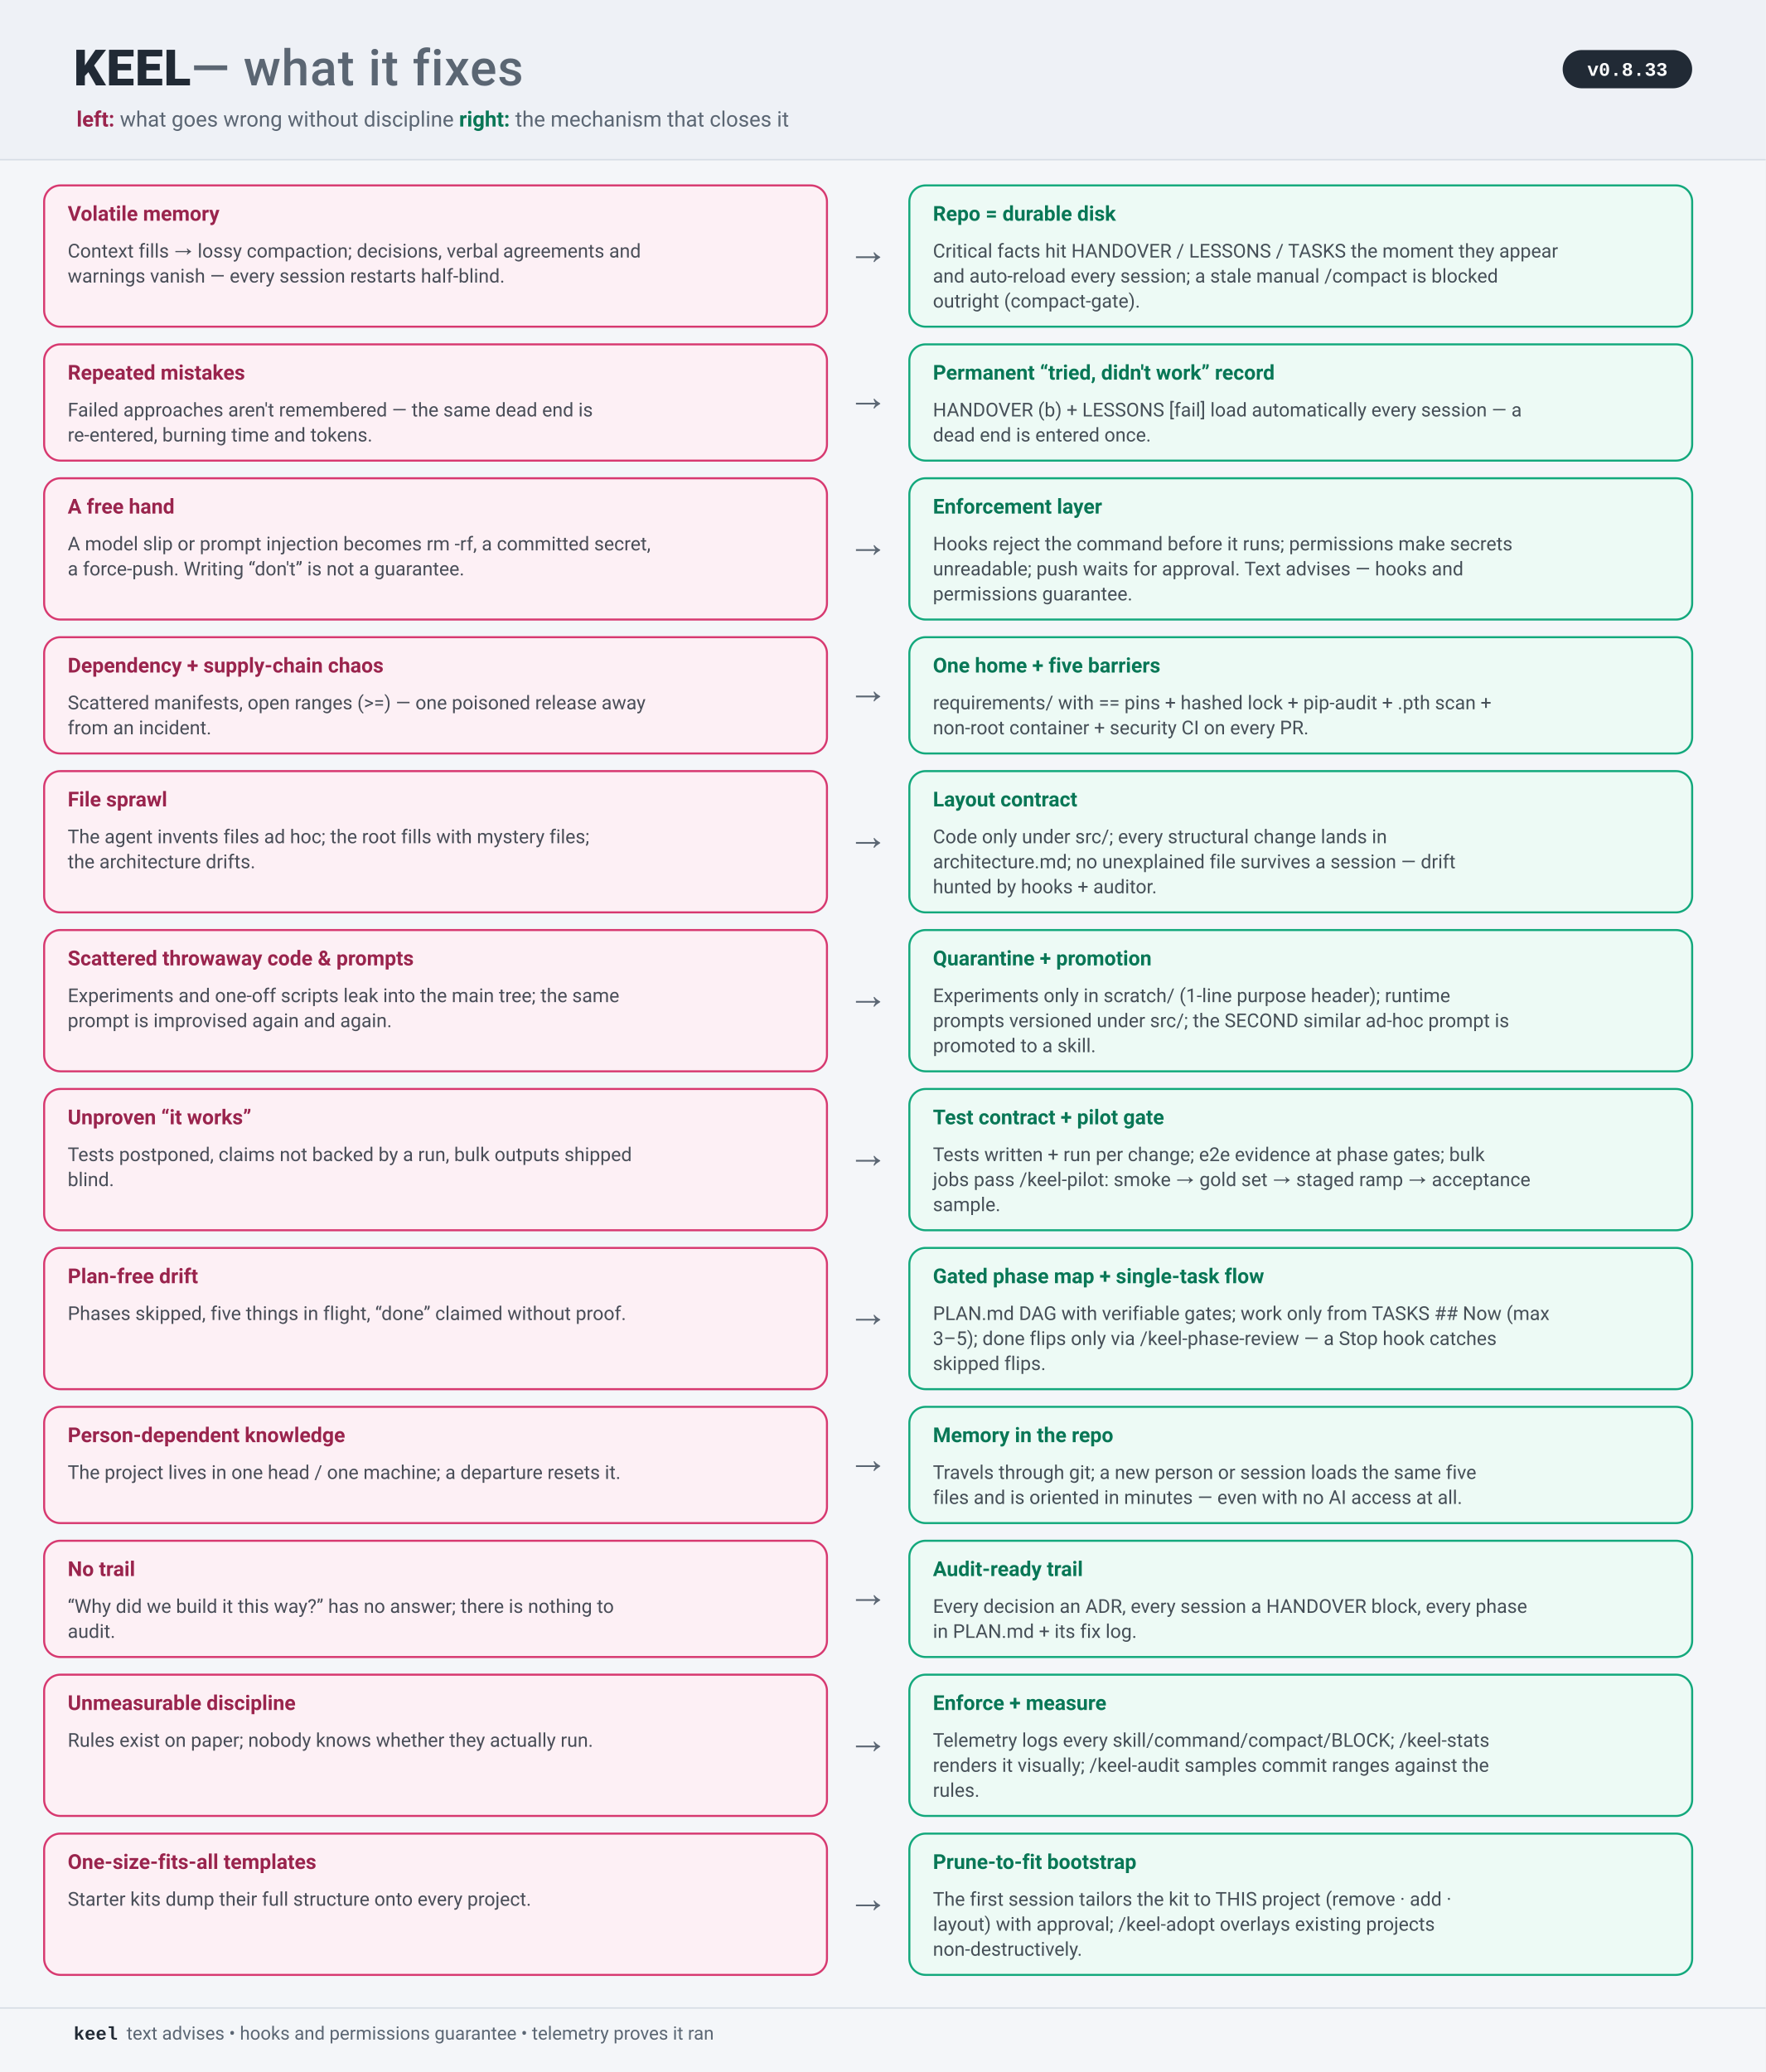
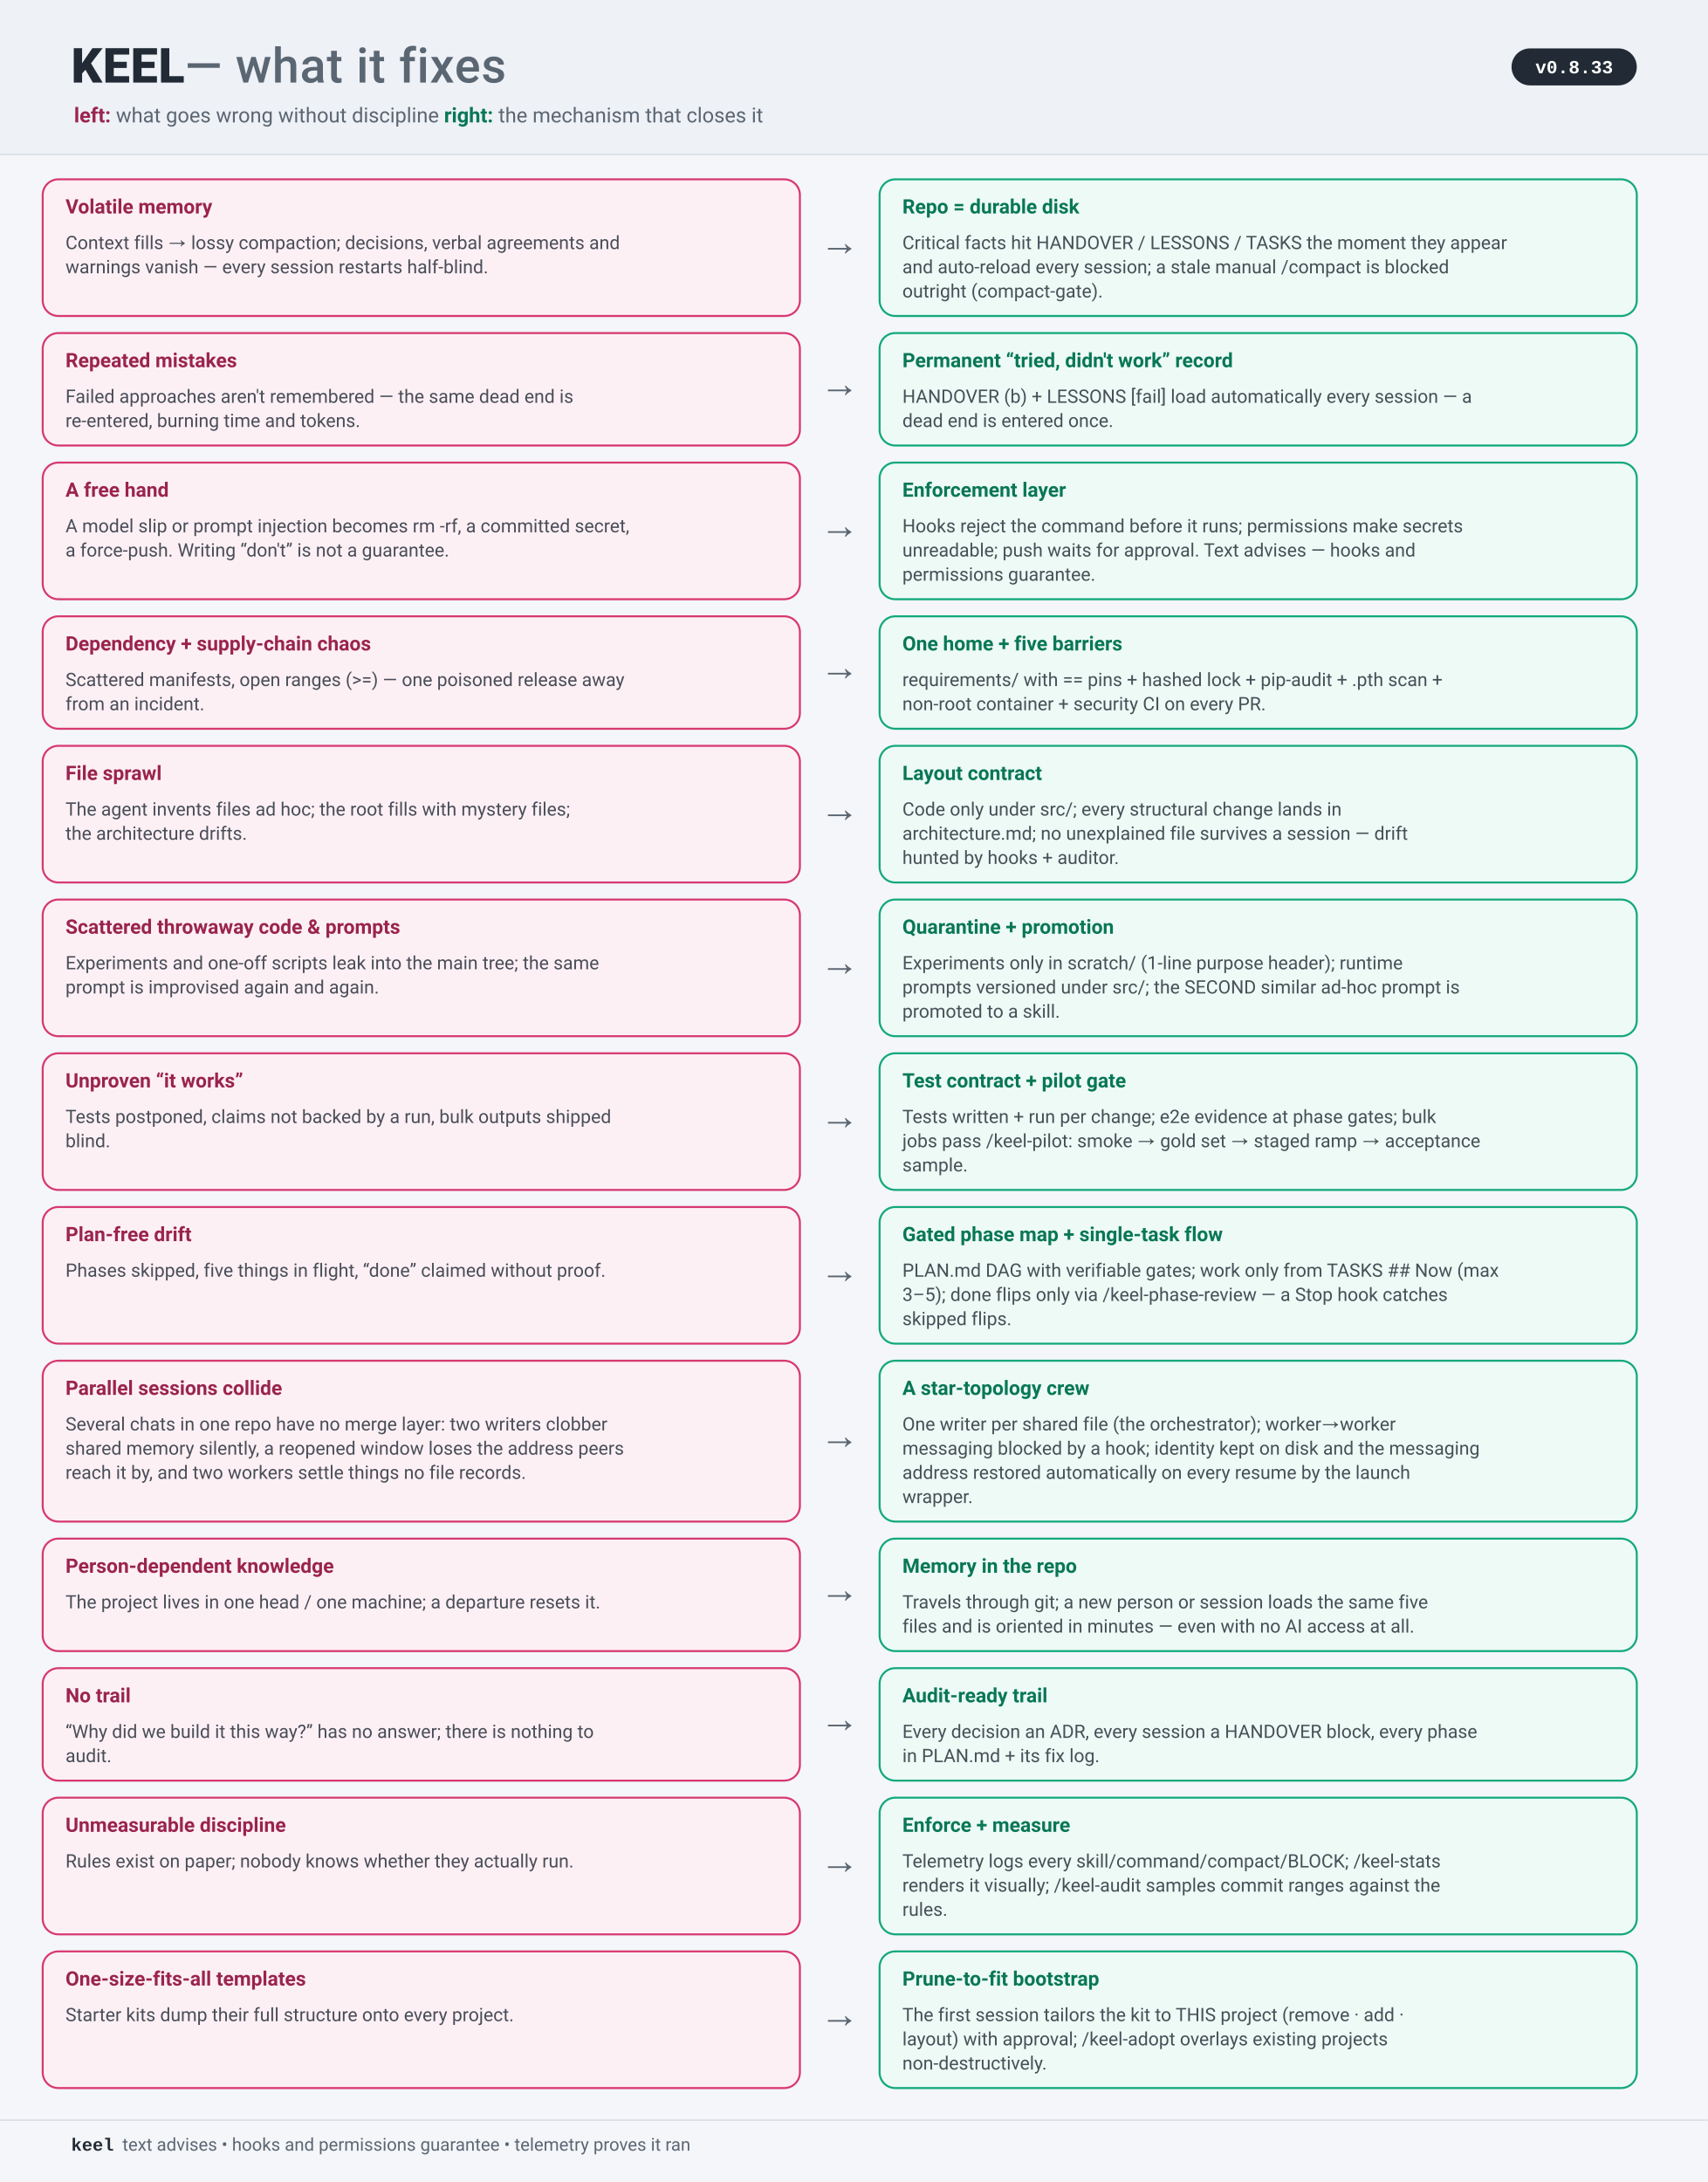
- <svg xmlns="http://www.w3.org/2000/svg" width="1200" height="1408" viewBox="0 0 1200 1408" font-family="-apple-system,BlinkMacSystemFont,'Segoe UI',Roboto,Helvetica,Arial,sans-serif" role="img" aria-label="What Keel fixes: each problem of undisciplined AI-assisted work paired with the Keel mechanism that closes it">
-   <rect width="1200" height="1408" fill="#f4f6f9" />
+ <svg xmlns="http://www.w3.org/2000/svg" width="1200" height="1533" viewBox="0 0 1200 1533" font-family="-apple-system,BlinkMacSystemFont,'Segoe UI',Roboto,Helvetica,Arial,sans-serif" role="img" aria-label="What Keel fixes: each problem of undisciplined AI-assisted work paired with the Keel mechanism that closes it">
+   <rect width="1200" height="1533" fill="#f4f6f9" />
  <rect width="1200" height="108" fill="#eef1f6" />
  <rect y="108" width="1200" height="1" fill="#d7dde5" />
  <text x="50" y="58" font-size="34" font-weight="800" letter-spacing="0.5" fill="#212a35">KEEL<tspan font-weight="500" fill="#5b6673"> — what it fixes</tspan>
  </text>
  <text x="52" y="86" font-size="14.5" fill="#5b6673">
    <tspan font-weight="700" fill="#9a244d">left:</tspan> what goes wrong without discipline   <tspan font-weight="700" fill="#087756">right:</tspan> the mechanism that closes it</text>
  <rect x="1062" y="34" width="88" height="26" rx="13" fill="#212a35" />
  <text x="1106" y="51.5" font-family="'SFMono-Regular',Consolas,'Liberation Mono',Menlo,monospace" font-size="13" font-weight="700" fill="#fff" text-anchor="middle">v0.8.33</text>
  <rect x="30" y="126" width="532" height="96" rx="11" fill="#fdf0f5" stroke="#d6336c" stroke-width="1.4" opacity="0.97" />
  <text x="46" y="150" font-size="14" font-weight="750" fill="#9a244d">Volatile memory</text>
  <text x="46" y="175" font-size="13" fill="#212a35" opacity="0.82">Context fills → lossy compaction; decisions, verbal agreements and</text>
  <text x="46" y="192" font-size="13" fill="#212a35" opacity="0.82">warnings vanish — every session restarts half-blind.</text>
  <rect x="618" y="126" width="532" height="96" rx="11" fill="#ecfaf5" stroke="#0ca678" stroke-width="1.4" opacity="0.97" />
  <text x="634" y="150" font-size="14" font-weight="750" fill="#087756">Repo = durable disk</text>
  <text x="634" y="175" font-size="13" fill="#212a35" opacity="0.82">Critical facts hit HANDOVER / LESSONS / TASKS the moment they appear</text>
  <text x="634" y="192" font-size="13" fill="#212a35" opacity="0.82">and auto-reload every session; a stale manual /compact is blocked</text>
  <text x="634" y="209" font-size="13" fill="#212a35" opacity="0.82">outright (compact-gate).</text>
  <text x="590.0" y="181.0" font-size="20" font-weight="800" fill="#5b6673" text-anchor="middle">→</text>
  <rect x="30" y="234" width="532" height="79" rx="11" fill="#fdf0f5" stroke="#d6336c" stroke-width="1.4" opacity="0.97" />
  <text x="46" y="258" font-size="14" font-weight="750" fill="#9a244d">Repeated mistakes</text>
  <text x="46" y="283" font-size="13" fill="#212a35" opacity="0.82">Failed approaches aren't remembered — the same dead end is</text>
  <text x="46" y="300" font-size="13" fill="#212a35" opacity="0.82">re-entered, burning time and tokens.</text>
  <rect x="618" y="234" width="532" height="79" rx="11" fill="#ecfaf5" stroke="#0ca678" stroke-width="1.4" opacity="0.97" />
  <text x="634" y="258" font-size="14" font-weight="750" fill="#087756">Permanent “tried, didn't work” record</text>
  <text x="634" y="283" font-size="13" fill="#212a35" opacity="0.82">HANDOVER (b) + LESSONS [fail] load automatically every session — a</text>
  <text x="634" y="300" font-size="13" fill="#212a35" opacity="0.82">dead end is entered once.</text>
  <text x="590.0" y="280.5" font-size="20" font-weight="800" fill="#5b6673" text-anchor="middle">→</text>
  <rect x="30" y="325" width="532" height="96" rx="11" fill="#fdf0f5" stroke="#d6336c" stroke-width="1.4" opacity="0.97" />
  <text x="46" y="349" font-size="14" font-weight="750" fill="#9a244d">A free hand</text>
  <text x="46" y="374" font-size="13" fill="#212a35" opacity="0.82">A model slip or prompt injection becomes rm -rf, a committed secret,</text>
  <text x="46" y="391" font-size="13" fill="#212a35" opacity="0.82">a force-push. Writing “don't” is not a guarantee.</text>
  <rect x="618" y="325" width="532" height="96" rx="11" fill="#ecfaf5" stroke="#0ca678" stroke-width="1.4" opacity="0.97" />
  <text x="634" y="349" font-size="14" font-weight="750" fill="#087756">Enforcement layer</text>
  <text x="634" y="374" font-size="13" fill="#212a35" opacity="0.82">Hooks reject the command before it runs; permissions make secrets</text>
  <text x="634" y="391" font-size="13" fill="#212a35" opacity="0.82">unreadable; push waits for approval. Text advises — hooks and</text>
  <text x="634" y="408" font-size="13" fill="#212a35" opacity="0.82">permissions guarantee.</text>
  <text x="590.0" y="380.0" font-size="20" font-weight="800" fill="#5b6673" text-anchor="middle">→</text>
  <rect x="30" y="433" width="532" height="79" rx="11" fill="#fdf0f5" stroke="#d6336c" stroke-width="1.4" opacity="0.97" />
  <text x="46" y="457" font-size="14" font-weight="750" fill="#9a244d">Dependency + supply-chain chaos</text>
  <text x="46" y="482" font-size="13" fill="#212a35" opacity="0.82">Scattered manifests, open ranges (&gt;=) — one poisoned release away</text>
  <text x="46" y="499" font-size="13" fill="#212a35" opacity="0.82">from an incident.</text>
  <rect x="618" y="433" width="532" height="79" rx="11" fill="#ecfaf5" stroke="#0ca678" stroke-width="1.4" opacity="0.97" />
  <text x="634" y="457" font-size="14" font-weight="750" fill="#087756">One home + five barriers</text>
  <text x="634" y="482" font-size="13" fill="#212a35" opacity="0.82">requirements/ with == pins + hashed lock + pip-audit + .pth scan +</text>
  <text x="634" y="499" font-size="13" fill="#212a35" opacity="0.82">non-root container + security CI on every PR.</text>
  <text x="590.0" y="479.5" font-size="20" font-weight="800" fill="#5b6673" text-anchor="middle">→</text>
  <rect x="30" y="524" width="532" height="96" rx="11" fill="#fdf0f5" stroke="#d6336c" stroke-width="1.4" opacity="0.97" />
  <text x="46" y="548" font-size="14" font-weight="750" fill="#9a244d">File sprawl</text>
  <text x="46" y="573" font-size="13" fill="#212a35" opacity="0.82">The agent invents files ad hoc; the root fills with mystery files;</text>
  <text x="46" y="590" font-size="13" fill="#212a35" opacity="0.82">the architecture drifts.</text>
  <rect x="618" y="524" width="532" height="96" rx="11" fill="#ecfaf5" stroke="#0ca678" stroke-width="1.4" opacity="0.97" />
  <text x="634" y="548" font-size="14" font-weight="750" fill="#087756">Layout contract</text>
  <text x="634" y="573" font-size="13" fill="#212a35" opacity="0.82">Code only under src/; every structural change lands in</text>
  <text x="634" y="590" font-size="13" fill="#212a35" opacity="0.82">architecture.md; no unexplained file survives a session — drift</text>
  <text x="634" y="607" font-size="13" fill="#212a35" opacity="0.82">hunted by hooks + auditor.</text>
  <text x="590.0" y="579.0" font-size="20" font-weight="800" fill="#5b6673" text-anchor="middle">→</text>
  <rect x="30" y="632" width="532" height="96" rx="11" fill="#fdf0f5" stroke="#d6336c" stroke-width="1.4" opacity="0.97" />
  <text x="46" y="656" font-size="14" font-weight="750" fill="#9a244d">Scattered throwaway code &amp; prompts</text>
  <text x="46" y="681" font-size="13" fill="#212a35" opacity="0.82">Experiments and one-off scripts leak into the main tree; the same</text>
  <text x="46" y="698" font-size="13" fill="#212a35" opacity="0.82">prompt is improvised again and again.</text>
  <rect x="618" y="632" width="532" height="96" rx="11" fill="#ecfaf5" stroke="#0ca678" stroke-width="1.4" opacity="0.97" />
  <text x="634" y="656" font-size="14" font-weight="750" fill="#087756">Quarantine + promotion</text>
  <text x="634" y="681" font-size="13" fill="#212a35" opacity="0.82">Experiments only in scratch/ (1-line purpose header); runtime</text>
  <text x="634" y="698" font-size="13" fill="#212a35" opacity="0.82">prompts versioned under src/; the SECOND similar ad-hoc prompt is</text>
  <text x="634" y="715" font-size="13" fill="#212a35" opacity="0.82">promoted to a skill.</text>
  <text x="590.0" y="687.0" font-size="20" font-weight="800" fill="#5b6673" text-anchor="middle">→</text>
  <rect x="30" y="740" width="532" height="96" rx="11" fill="#fdf0f5" stroke="#d6336c" stroke-width="1.4" opacity="0.97" />
  <text x="46" y="764" font-size="14" font-weight="750" fill="#9a244d">Unproven “it works”</text>
  <text x="46" y="789" font-size="13" fill="#212a35" opacity="0.82">Tests postponed, claims not backed by a run, bulk outputs shipped</text>
  <text x="46" y="806" font-size="13" fill="#212a35" opacity="0.82">blind.</text>
  <rect x="618" y="740" width="532" height="96" rx="11" fill="#ecfaf5" stroke="#0ca678" stroke-width="1.4" opacity="0.97" />
  <text x="634" y="764" font-size="14" font-weight="750" fill="#087756">Test contract + pilot gate</text>
  <text x="634" y="789" font-size="13" fill="#212a35" opacity="0.82">Tests written + run per change; e2e evidence at phase gates; bulk</text>
  <text x="634" y="806" font-size="13" fill="#212a35" opacity="0.82">jobs pass /keel-pilot: smoke → gold set → staged ramp → acceptance</text>
  <text x="634" y="823" font-size="13" fill="#212a35" opacity="0.82">sample.</text>
  <text x="590.0" y="795.0" font-size="20" font-weight="800" fill="#5b6673" text-anchor="middle">→</text>
  <rect x="30" y="848" width="532" height="96" rx="11" fill="#fdf0f5" stroke="#d6336c" stroke-width="1.4" opacity="0.97" />
  <text x="46" y="872" font-size="14" font-weight="750" fill="#9a244d">Plan-free drift</text>
  <text x="46" y="897" font-size="13" fill="#212a35" opacity="0.82">Phases skipped, five things in flight, “done” claimed without proof.</text>
  <rect x="618" y="848" width="532" height="96" rx="11" fill="#ecfaf5" stroke="#0ca678" stroke-width="1.4" opacity="0.97" />
  <text x="634" y="872" font-size="14" font-weight="750" fill="#087756">Gated phase map + single-task flow</text>
  <text x="634" y="897" font-size="13" fill="#212a35" opacity="0.82">PLAN.md DAG with verifiable gates; work only from TASKS ## Now (max</text>
  <text x="634" y="914" font-size="13" fill="#212a35" opacity="0.82">3–5); done flips only via /keel-phase-review — a Stop hook catches</text>
  <text x="634" y="931" font-size="13" fill="#212a35" opacity="0.82">skipped flips.</text>
  <text x="590.0" y="903.0" font-size="20" font-weight="800" fill="#5b6673" text-anchor="middle">→</text>
-   <rect x="30" y="956" width="532" height="79" rx="11" fill="#fdf0f5" stroke="#d6336c" stroke-width="1.4" opacity="0.97" />
-   <text x="46" y="980" font-size="14" font-weight="750" fill="#9a244d">Person-dependent knowledge</text>
-   <text x="46" y="1005" font-size="13" fill="#212a35" opacity="0.82">The project lives in one head / one machine; a departure resets it.</text>
-   <rect x="618" y="956" width="532" height="79" rx="11" fill="#ecfaf5" stroke="#0ca678" stroke-width="1.4" opacity="0.97" />
-   <text x="634" y="980" font-size="14" font-weight="750" fill="#087756">Memory in the repo</text>
-   <text x="634" y="1005" font-size="13" fill="#212a35" opacity="0.82">Travels through git; a new person or session loads the same five</text>
-   <text x="634" y="1022" font-size="13" fill="#212a35" opacity="0.82">files and is oriented in minutes — even with no AI access at all.</text>
-   <text x="590.0" y="1002.5" font-size="20" font-weight="800" fill="#5b6673" text-anchor="middle">→</text>
-   <rect x="30" y="1047" width="532" height="79" rx="11" fill="#fdf0f5" stroke="#d6336c" stroke-width="1.4" opacity="0.97" />
-   <text x="46" y="1071" font-size="14" font-weight="750" fill="#9a244d">No trail</text>
-   <text x="46" y="1096" font-size="13" fill="#212a35" opacity="0.82">“Why did we build it this way?” has no answer; there is nothing to</text>
-   <text x="46" y="1113" font-size="13" fill="#212a35" opacity="0.82">audit.</text>
-   <rect x="618" y="1047" width="532" height="79" rx="11" fill="#ecfaf5" stroke="#0ca678" stroke-width="1.4" opacity="0.97" />
-   <text x="634" y="1071" font-size="14" font-weight="750" fill="#087756">Audit-ready trail</text>
-   <text x="634" y="1096" font-size="13" fill="#212a35" opacity="0.82">Every decision an ADR, every session a HANDOVER block, every phase</text>
-   <text x="634" y="1113" font-size="13" fill="#212a35" opacity="0.82">in PLAN.md + its fix log.</text>
-   <text x="590.0" y="1093.5" font-size="20" font-weight="800" fill="#5b6673" text-anchor="middle">→</text>
-   <rect x="30" y="1138" width="532" height="96" rx="11" fill="#fdf0f5" stroke="#d6336c" stroke-width="1.4" opacity="0.97" />
-   <text x="46" y="1162" font-size="14" font-weight="750" fill="#9a244d">Unmeasurable discipline</text>
-   <text x="46" y="1187" font-size="13" fill="#212a35" opacity="0.82">Rules exist on paper; nobody knows whether they actually run.</text>
-   <rect x="618" y="1138" width="532" height="96" rx="11" fill="#ecfaf5" stroke="#0ca678" stroke-width="1.4" opacity="0.97" />
-   <text x="634" y="1162" font-size="14" font-weight="750" fill="#087756">Enforce + measure</text>
-   <text x="634" y="1187" font-size="13" fill="#212a35" opacity="0.82">Telemetry logs every skill/command/compact/BLOCK; /keel-stats</text>
-   <text x="634" y="1204" font-size="13" fill="#212a35" opacity="0.82">renders it visually; /keel-audit samples commit ranges against the</text>
-   <text x="634" y="1221" font-size="13" fill="#212a35" opacity="0.82">rules.</text>
-   <text x="590.0" y="1193.0" font-size="20" font-weight="800" fill="#5b6673" text-anchor="middle">→</text>
-   <rect x="30" y="1246" width="532" height="96" rx="11" fill="#fdf0f5" stroke="#d6336c" stroke-width="1.4" opacity="0.97" />
-   <text x="46" y="1270" font-size="14" font-weight="750" fill="#9a244d">One-size-fits-all templates</text>
-   <text x="46" y="1295" font-size="13" fill="#212a35" opacity="0.82">Starter kits dump their full structure onto every project.</text>
-   <rect x="618" y="1246" width="532" height="96" rx="11" fill="#ecfaf5" stroke="#0ca678" stroke-width="1.4" opacity="0.97" />
-   <text x="634" y="1270" font-size="14" font-weight="750" fill="#087756">Prune-to-fit bootstrap</text>
-   <text x="634" y="1295" font-size="13" fill="#212a35" opacity="0.82">The first session tailors the kit to THIS project (remove · add ·</text>
-   <text x="634" y="1312" font-size="13" fill="#212a35" opacity="0.82">layout) with approval; /keel-adopt overlays existing projects</text>
-   <text x="634" y="1329" font-size="13" fill="#212a35" opacity="0.82">non-destructively.</text>
-   <text x="590.0" y="1301.0" font-size="20" font-weight="800" fill="#5b6673" text-anchor="middle">→</text>
-   <rect y="1364" width="1200" height="1" fill="#d7dde5" />
-   <text x="50" y="1386" font-family="'SFMono-Regular',Consolas,'Liberation Mono',Menlo,monospace" font-size="12.5" font-weight="700" fill="#212a35">keel</text>
-   <text x="86" y="1386" font-size="12.5" fill="#5b6673">text advises • hooks and permissions guarantee • telemetry proves it ran</text>
+   <rect x="30" y="956" width="532" height="113" rx="11" fill="#fdf0f5" stroke="#d6336c" stroke-width="1.4" opacity="0.97" />
+   <text x="46" y="980" font-size="14" font-weight="750" fill="#9a244d">Parallel sessions collide</text>
+   <text x="46" y="1005" font-size="13" fill="#212a35" opacity="0.82">Several chats in one repo have no merge layer: two writers clobber</text>
+   <text x="46" y="1022" font-size="13" fill="#212a35" opacity="0.82">shared memory silently, a reopened window loses the address peers</text>
+   <text x="46" y="1039" font-size="13" fill="#212a35" opacity="0.82">reach it by, and two workers settle things no file records.</text>
+   <rect x="618" y="956" width="532" height="113" rx="11" fill="#ecfaf5" stroke="#0ca678" stroke-width="1.4" opacity="0.97" />
+   <text x="634" y="980" font-size="14" font-weight="750" fill="#087756">A star-topology crew</text>
+   <text x="634" y="1005" font-size="13" fill="#212a35" opacity="0.82">One writer per shared file (the orchestrator); worker→worker</text>
+   <text x="634" y="1022" font-size="13" fill="#212a35" opacity="0.82">messaging blocked by a hook; identity kept on disk and the messaging</text>
+   <text x="634" y="1039" font-size="13" fill="#212a35" opacity="0.82">address restored automatically on every resume by the launch</text>
+   <text x="634" y="1056" font-size="13" fill="#212a35" opacity="0.82">wrapper.</text>
+   <text x="590.0" y="1019.5" font-size="20" font-weight="800" fill="#5b6673" text-anchor="middle">→</text>
+   <rect x="30" y="1081" width="532" height="79" rx="11" fill="#fdf0f5" stroke="#d6336c" stroke-width="1.4" opacity="0.97" />
+   <text x="46" y="1105" font-size="14" font-weight="750" fill="#9a244d">Person-dependent knowledge</text>
+   <text x="46" y="1130" font-size="13" fill="#212a35" opacity="0.82">The project lives in one head / one machine; a departure resets it.</text>
+   <rect x="618" y="1081" width="532" height="79" rx="11" fill="#ecfaf5" stroke="#0ca678" stroke-width="1.4" opacity="0.97" />
+   <text x="634" y="1105" font-size="14" font-weight="750" fill="#087756">Memory in the repo</text>
+   <text x="634" y="1130" font-size="13" fill="#212a35" opacity="0.82">Travels through git; a new person or session loads the same five</text>
+   <text x="634" y="1147" font-size="13" fill="#212a35" opacity="0.82">files and is oriented in minutes — even with no AI access at all.</text>
+   <text x="590.0" y="1127.5" font-size="20" font-weight="800" fill="#5b6673" text-anchor="middle">→</text>
+   <rect x="30" y="1172" width="532" height="79" rx="11" fill="#fdf0f5" stroke="#d6336c" stroke-width="1.4" opacity="0.97" />
+   <text x="46" y="1196" font-size="14" font-weight="750" fill="#9a244d">No trail</text>
+   <text x="46" y="1221" font-size="13" fill="#212a35" opacity="0.82">“Why did we build it this way?” has no answer; there is nothing to</text>
+   <text x="46" y="1238" font-size="13" fill="#212a35" opacity="0.82">audit.</text>
+   <rect x="618" y="1172" width="532" height="79" rx="11" fill="#ecfaf5" stroke="#0ca678" stroke-width="1.4" opacity="0.97" />
+   <text x="634" y="1196" font-size="14" font-weight="750" fill="#087756">Audit-ready trail</text>
+   <text x="634" y="1221" font-size="13" fill="#212a35" opacity="0.82">Every decision an ADR, every session a HANDOVER block, every phase</text>
+   <text x="634" y="1238" font-size="13" fill="#212a35" opacity="0.82">in PLAN.md + its fix log.</text>
+   <text x="590.0" y="1218.5" font-size="20" font-weight="800" fill="#5b6673" text-anchor="middle">→</text>
+   <rect x="30" y="1263" width="532" height="96" rx="11" fill="#fdf0f5" stroke="#d6336c" stroke-width="1.4" opacity="0.97" />
+   <text x="46" y="1287" font-size="14" font-weight="750" fill="#9a244d">Unmeasurable discipline</text>
+   <text x="46" y="1312" font-size="13" fill="#212a35" opacity="0.82">Rules exist on paper; nobody knows whether they actually run.</text>
+   <rect x="618" y="1263" width="532" height="96" rx="11" fill="#ecfaf5" stroke="#0ca678" stroke-width="1.4" opacity="0.97" />
+   <text x="634" y="1287" font-size="14" font-weight="750" fill="#087756">Enforce + measure</text>
+   <text x="634" y="1312" font-size="13" fill="#212a35" opacity="0.82">Telemetry logs every skill/command/compact/BLOCK; /keel-stats</text>
+   <text x="634" y="1329" font-size="13" fill="#212a35" opacity="0.82">renders it visually; /keel-audit samples commit ranges against the</text>
+   <text x="634" y="1346" font-size="13" fill="#212a35" opacity="0.82">rules.</text>
+   <text x="590.0" y="1318.0" font-size="20" font-weight="800" fill="#5b6673" text-anchor="middle">→</text>
+   <rect x="30" y="1371" width="532" height="96" rx="11" fill="#fdf0f5" stroke="#d6336c" stroke-width="1.4" opacity="0.97" />
+   <text x="46" y="1395" font-size="14" font-weight="750" fill="#9a244d">One-size-fits-all templates</text>
+   <text x="46" y="1420" font-size="13" fill="#212a35" opacity="0.82">Starter kits dump their full structure onto every project.</text>
+   <rect x="618" y="1371" width="532" height="96" rx="11" fill="#ecfaf5" stroke="#0ca678" stroke-width="1.4" opacity="0.97" />
+   <text x="634" y="1395" font-size="14" font-weight="750" fill="#087756">Prune-to-fit bootstrap</text>
+   <text x="634" y="1420" font-size="13" fill="#212a35" opacity="0.82">The first session tailors the kit to THIS project (remove · add ·</text>
+   <text x="634" y="1437" font-size="13" fill="#212a35" opacity="0.82">layout) with approval; /keel-adopt overlays existing projects</text>
+   <text x="634" y="1454" font-size="13" fill="#212a35" opacity="0.82">non-destructively.</text>
+   <text x="590.0" y="1426.0" font-size="20" font-weight="800" fill="#5b6673" text-anchor="middle">→</text>
+   <rect y="1489" width="1200" height="1" fill="#d7dde5" />
+   <text x="50" y="1511" font-family="'SFMono-Regular',Consolas,'Liberation Mono',Menlo,monospace" font-size="12.5" font-weight="700" fill="#212a35">keel</text>
+   <text x="86" y="1511" font-size="12.5" fill="#5b6673">text advises • hooks and permissions guarantee • telemetry proves it ran</text>
</svg>
